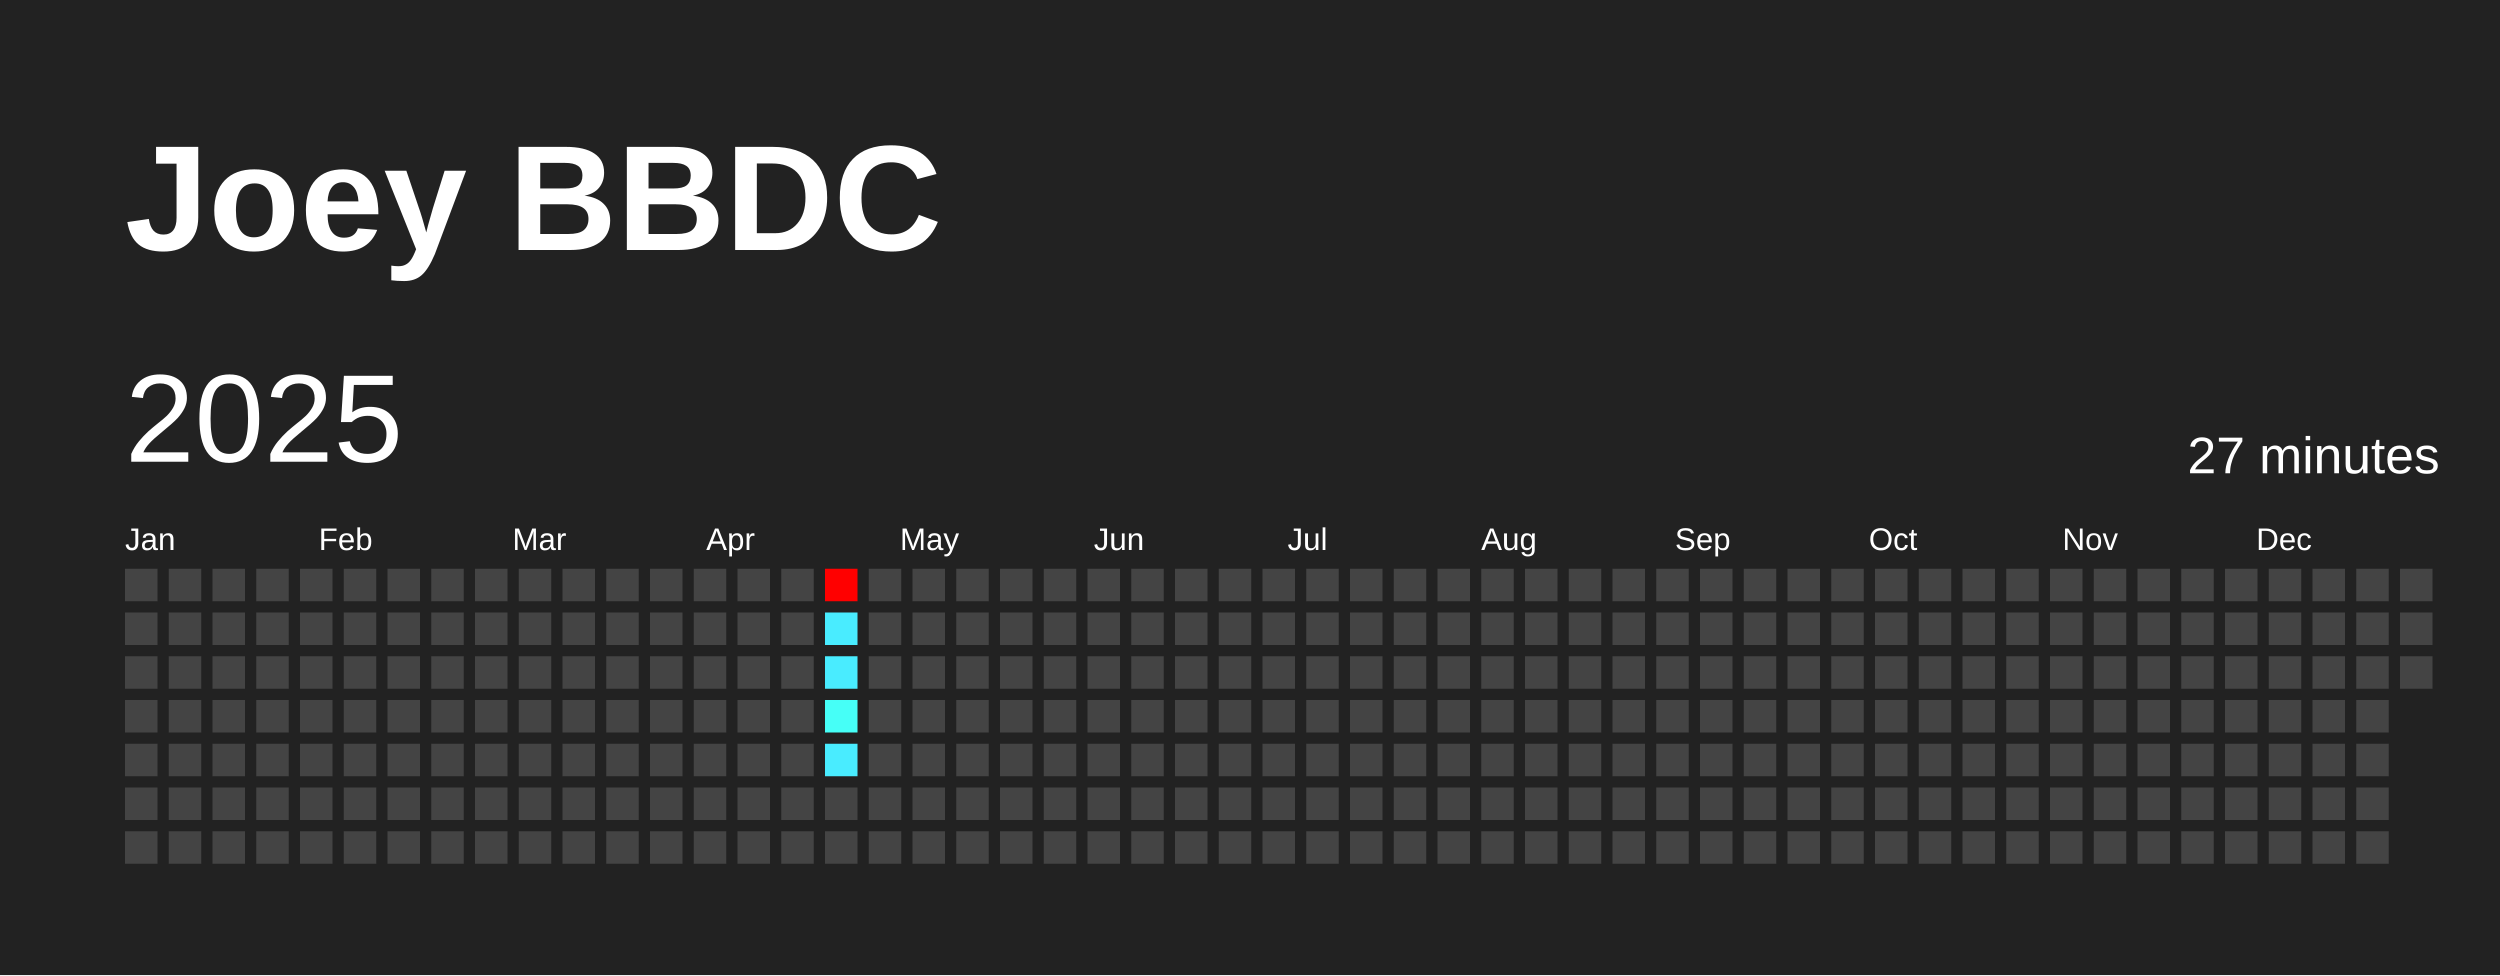
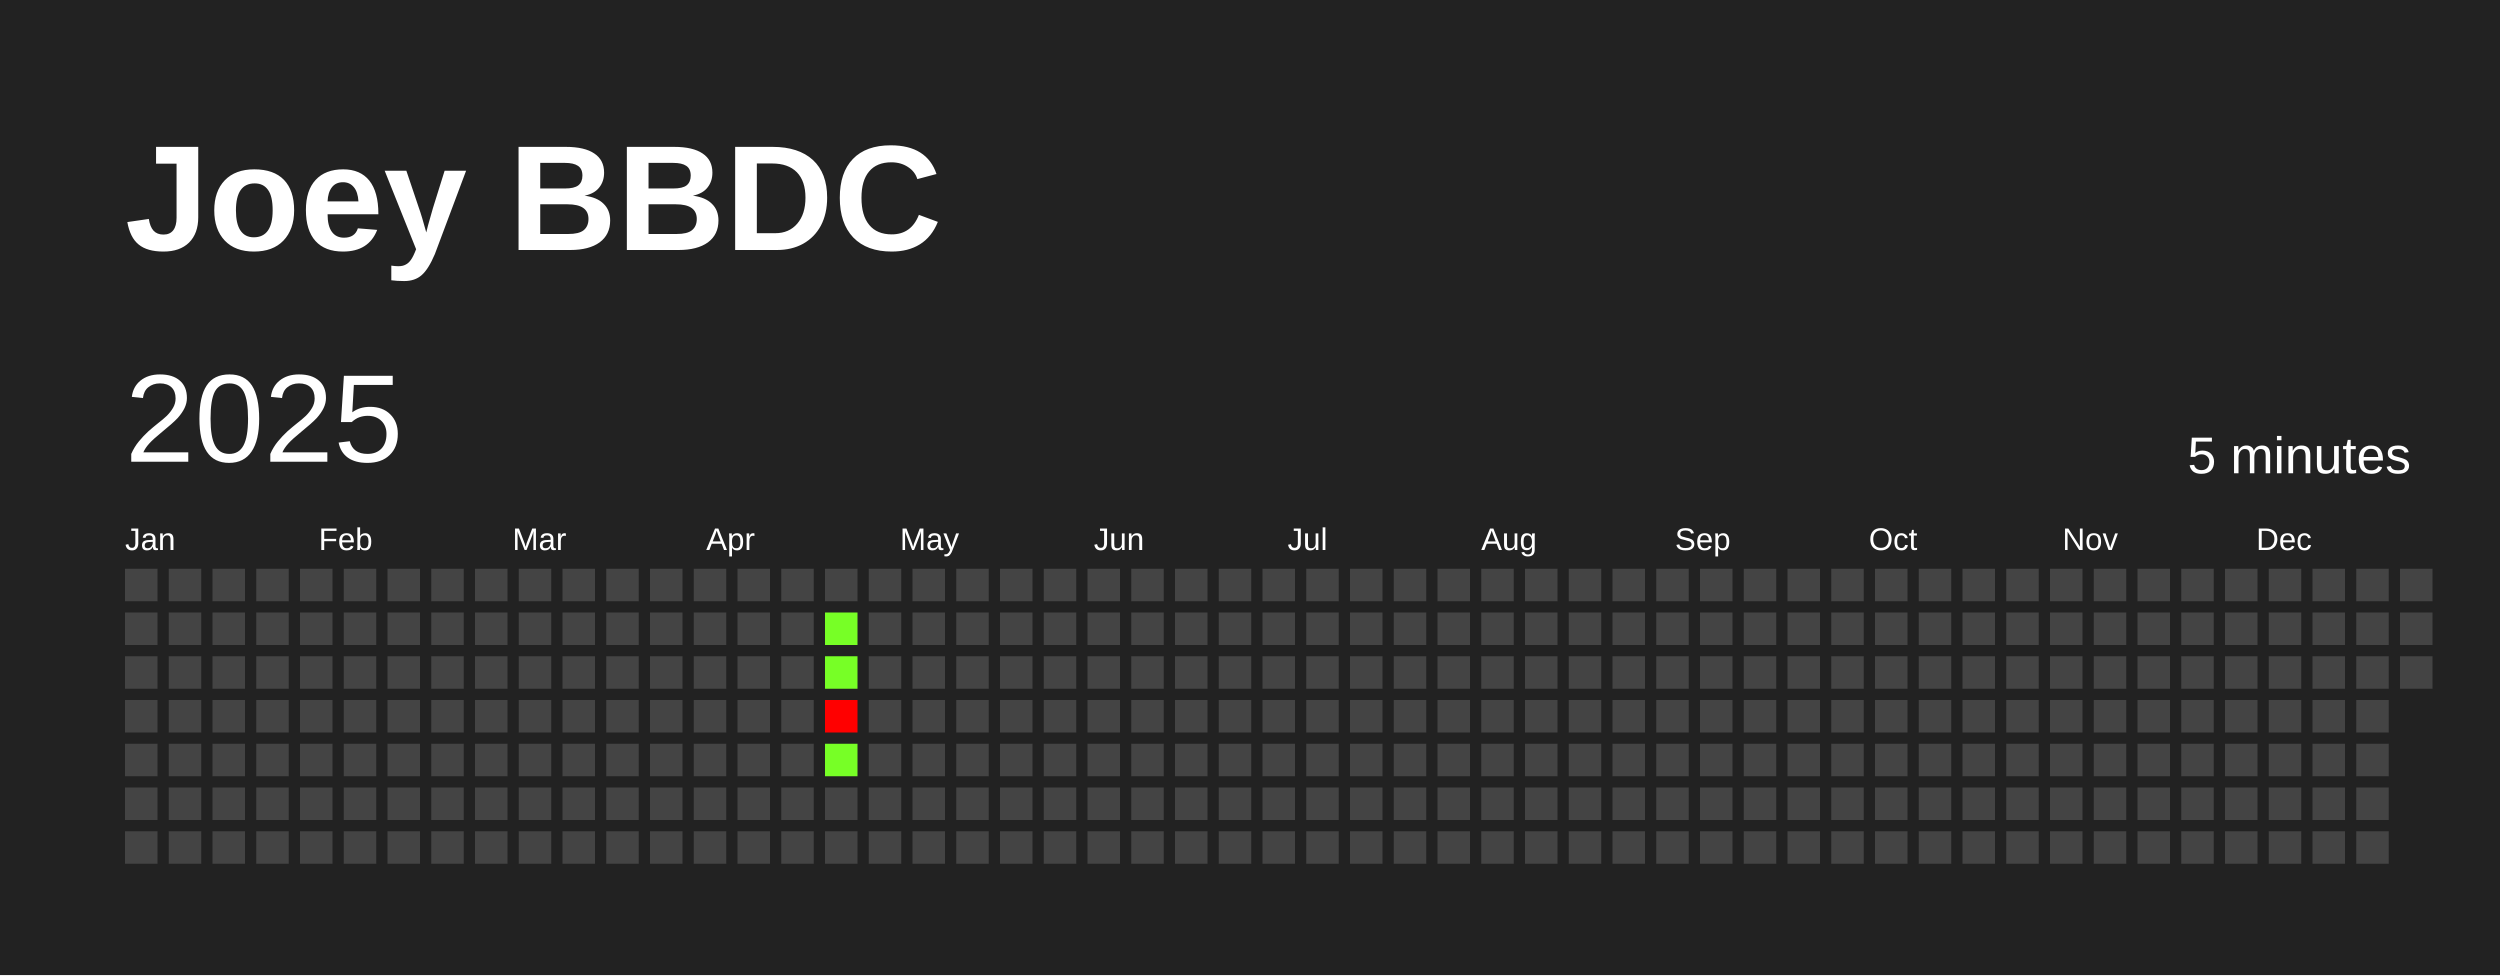
<svg xmlns="http://www.w3.org/2000/svg" baseProfile="full" height="78mm" version="1.1" viewBox="0,0,200,78" width="200mm">
  <defs />
  <rect fill="#222222" height="78" width="200" x="0" y="0" />
  <text fill="#FFFFFF" style="font-size:12px; font-family:Arial; font-weight:bold;" x="10" y="20">Joey BBDC</text>
  <text dominant-baseline="hanging" fill="#FFFFFF" style="font-size:10.0px; font-family:Arial;" x="10" y="30">2025</text>
-   <text dominant-baseline="hanging" fill="#FFFFFF" style="font-size:4.125px; font-family:Arial;" x="175" y="35">27 minutes</text>
+   <text dominant-baseline="hanging" fill="#FFFFFF" style="font-size:4.125px; font-family:Arial;" x="175" y="35">5 minutes</text>
  <text fill="#FFFFFF" style="font-size:2.5px; font-family:Arial" x="10.0" y="44">Jan</text>
  <text fill="#FFFFFF" style="font-size:2.5px; font-family:Arial" x="25.5" y="44">Feb</text>
  <text fill="#FFFFFF" style="font-size:2.5px; font-family:Arial" x="41.0" y="44">Mar</text>
  <text fill="#FFFFFF" style="font-size:2.5px; font-family:Arial" x="56.5" y="44">Apr</text>
  <text fill="#FFFFFF" style="font-size:2.5px; font-family:Arial" x="72.0" y="44">May</text>
  <text fill="#FFFFFF" style="font-size:2.5px; font-family:Arial" x="87.5" y="44">Jun</text>
  <text fill="#FFFFFF" style="font-size:2.5px; font-family:Arial" x="103.0" y="44">Jul</text>
  <text fill="#FFFFFF" style="font-size:2.5px; font-family:Arial" x="118.5" y="44">Aug</text>
  <text fill="#FFFFFF" style="font-size:2.5px; font-family:Arial" x="134.0" y="44">Sep</text>
  <text fill="#FFFFFF" style="font-size:2.5px; font-family:Arial" x="149.5" y="44">Oct</text>
  <text fill="#FFFFFF" style="font-size:2.5px; font-family:Arial" x="165.0" y="44">Nov</text>
  <text fill="#FFFFFF" style="font-size:2.5px; font-family:Arial" x="180.5" y="44">Dec</text>
  <rect fill="#444444" height="2.6" width="2.6" x="10.0" y="45.5" />
  <rect fill="#444444" height="2.6" width="2.6" x="10.0" y="49.0" />
  <rect fill="#444444" height="2.6" width="2.6" x="10.0" y="52.5" />
  <rect fill="#444444" height="2.6" width="2.6" x="10.0" y="56.0" />
  <rect fill="#444444" height="2.6" width="2.6" x="10.0" y="59.5" />
  <rect fill="#444444" height="2.6" width="2.6" x="10.0" y="63.0" />
  <rect fill="#444444" height="2.6" width="2.6" x="10.0" y="66.5" />
  <rect fill="#444444" height="2.6" width="2.6" x="13.5" y="45.5" />
  <rect fill="#444444" height="2.6" width="2.6" x="13.5" y="49.0" />
  <rect fill="#444444" height="2.6" width="2.6" x="13.5" y="52.5" />
  <rect fill="#444444" height="2.6" width="2.6" x="13.5" y="56.0" />
  <rect fill="#444444" height="2.6" width="2.6" x="13.5" y="59.5" />
  <rect fill="#444444" height="2.6" width="2.6" x="13.5" y="63.0" />
  <rect fill="#444444" height="2.6" width="2.6" x="13.5" y="66.5" />
  <rect fill="#444444" height="2.6" width="2.6" x="17.0" y="45.5" />
  <rect fill="#444444" height="2.6" width="2.6" x="17.0" y="49.0" />
  <rect fill="#444444" height="2.6" width="2.6" x="17.0" y="52.5" />
  <rect fill="#444444" height="2.6" width="2.6" x="17.0" y="56.0" />
  <rect fill="#444444" height="2.6" width="2.6" x="17.0" y="59.5" />
  <rect fill="#444444" height="2.6" width="2.6" x="17.0" y="63.0" />
  <rect fill="#444444" height="2.6" width="2.6" x="17.0" y="66.5" />
  <rect fill="#444444" height="2.6" width="2.6" x="20.5" y="45.5" />
  <rect fill="#444444" height="2.6" width="2.6" x="20.5" y="49.0" />
  <rect fill="#444444" height="2.6" width="2.6" x="20.5" y="52.5" />
  <rect fill="#444444" height="2.6" width="2.6" x="20.5" y="56.0" />
  <rect fill="#444444" height="2.6" width="2.6" x="20.5" y="59.5" />
  <rect fill="#444444" height="2.6" width="2.6" x="20.5" y="63.0" />
  <rect fill="#444444" height="2.6" width="2.6" x="20.5" y="66.5" />
  <rect fill="#444444" height="2.6" width="2.6" x="24.0" y="45.5" />
  <rect fill="#444444" height="2.6" width="2.6" x="24.0" y="49.0" />
  <rect fill="#444444" height="2.6" width="2.6" x="24.0" y="52.5" />
  <rect fill="#444444" height="2.6" width="2.6" x="24.0" y="56.0" />
  <rect fill="#444444" height="2.6" width="2.6" x="24.0" y="59.5" />
  <rect fill="#444444" height="2.6" width="2.6" x="24.0" y="63.0" />
  <rect fill="#444444" height="2.6" width="2.6" x="24.0" y="66.5" />
  <rect fill="#444444" height="2.6" width="2.6" x="27.5" y="45.5" />
  <rect fill="#444444" height="2.6" width="2.6" x="27.5" y="49.0" />
  <rect fill="#444444" height="2.6" width="2.6" x="27.5" y="52.5" />
  <rect fill="#444444" height="2.6" width="2.6" x="27.5" y="56.0" />
  <rect fill="#444444" height="2.6" width="2.6" x="27.5" y="59.5" />
  <rect fill="#444444" height="2.6" width="2.6" x="27.5" y="63.0" />
  <rect fill="#444444" height="2.6" width="2.6" x="27.5" y="66.5" />
  <rect fill="#444444" height="2.6" width="2.6" x="31.0" y="45.5" />
  <rect fill="#444444" height="2.6" width="2.6" x="31.0" y="49.0" />
  <rect fill="#444444" height="2.6" width="2.6" x="31.0" y="52.5" />
  <rect fill="#444444" height="2.6" width="2.6" x="31.0" y="56.0" />
  <rect fill="#444444" height="2.6" width="2.6" x="31.0" y="59.5" />
  <rect fill="#444444" height="2.6" width="2.6" x="31.0" y="63.0" />
  <rect fill="#444444" height="2.6" width="2.6" x="31.0" y="66.5" />
  <rect fill="#444444" height="2.6" width="2.6" x="34.5" y="45.5" />
  <rect fill="#444444" height="2.6" width="2.6" x="34.5" y="49.0" />
  <rect fill="#444444" height="2.6" width="2.6" x="34.5" y="52.5" />
  <rect fill="#444444" height="2.6" width="2.6" x="34.5" y="56.0" />
  <rect fill="#444444" height="2.6" width="2.6" x="34.5" y="59.5" />
  <rect fill="#444444" height="2.6" width="2.6" x="34.5" y="63.0" />
  <rect fill="#444444" height="2.6" width="2.6" x="34.5" y="66.5" />
  <rect fill="#444444" height="2.6" width="2.6" x="38.0" y="45.5" />
  <rect fill="#444444" height="2.6" width="2.6" x="38.0" y="49.0" />
  <rect fill="#444444" height="2.6" width="2.6" x="38.0" y="52.5" />
  <rect fill="#444444" height="2.6" width="2.6" x="38.0" y="56.0" />
  <rect fill="#444444" height="2.6" width="2.6" x="38.0" y="59.5" />
  <rect fill="#444444" height="2.6" width="2.6" x="38.0" y="63.0" />
  <rect fill="#444444" height="2.6" width="2.6" x="38.0" y="66.5" />
  <rect fill="#444444" height="2.6" width="2.6" x="41.5" y="45.5" />
  <rect fill="#444444" height="2.6" width="2.6" x="41.5" y="49.0" />
  <rect fill="#444444" height="2.6" width="2.6" x="41.5" y="52.5" />
  <rect fill="#444444" height="2.6" width="2.6" x="41.5" y="56.0" />
  <rect fill="#444444" height="2.6" width="2.6" x="41.5" y="59.5" />
  <rect fill="#444444" height="2.6" width="2.6" x="41.5" y="63.0" />
  <rect fill="#444444" height="2.6" width="2.6" x="41.5" y="66.5" />
  <rect fill="#444444" height="2.6" width="2.6" x="45.0" y="45.5" />
  <rect fill="#444444" height="2.6" width="2.6" x="45.0" y="49.0" />
  <rect fill="#444444" height="2.6" width="2.6" x="45.0" y="52.5" />
  <rect fill="#444444" height="2.6" width="2.6" x="45.0" y="56.0" />
  <rect fill="#444444" height="2.6" width="2.6" x="45.0" y="59.5" />
  <rect fill="#444444" height="2.6" width="2.6" x="45.0" y="63.0" />
  <rect fill="#444444" height="2.6" width="2.6" x="45.0" y="66.5" />
  <rect fill="#444444" height="2.6" width="2.6" x="48.5" y="45.5" />
  <rect fill="#444444" height="2.6" width="2.6" x="48.5" y="49.0" />
  <rect fill="#444444" height="2.6" width="2.6" x="48.5" y="52.5" />
  <rect fill="#444444" height="2.6" width="2.6" x="48.5" y="56.0" />
  <rect fill="#444444" height="2.6" width="2.6" x="48.5" y="59.5" />
  <rect fill="#444444" height="2.6" width="2.6" x="48.5" y="63.0" />
  <rect fill="#444444" height="2.6" width="2.6" x="48.5" y="66.5" />
  <rect fill="#444444" height="2.6" width="2.6" x="52.0" y="45.5" />
  <rect fill="#444444" height="2.6" width="2.6" x="52.0" y="49.0" />
  <rect fill="#444444" height="2.6" width="2.6" x="52.0" y="52.5" />
  <rect fill="#444444" height="2.6" width="2.6" x="52.0" y="56.0" />
  <rect fill="#444444" height="2.6" width="2.6" x="52.0" y="59.5" />
  <rect fill="#444444" height="2.6" width="2.6" x="52.0" y="63.0" />
  <rect fill="#444444" height="2.6" width="2.6" x="52.0" y="66.5" />
  <rect fill="#444444" height="2.6" width="2.6" x="55.5" y="45.5" />
  <rect fill="#444444" height="2.6" width="2.6" x="55.5" y="49.0" />
  <rect fill="#444444" height="2.6" width="2.6" x="55.5" y="52.5" />
  <rect fill="#444444" height="2.6" width="2.6" x="55.5" y="56.0" />
  <rect fill="#444444" height="2.6" width="2.6" x="55.5" y="59.5" />
  <rect fill="#444444" height="2.6" width="2.6" x="55.5" y="63.0" />
  <rect fill="#444444" height="2.6" width="2.6" x="55.5" y="66.5" />
  <rect fill="#444444" height="2.6" width="2.6" x="59.0" y="45.5" />
  <rect fill="#444444" height="2.6" width="2.6" x="59.0" y="49.0" />
  <rect fill="#444444" height="2.6" width="2.6" x="59.0" y="52.5" />
  <rect fill="#444444" height="2.6" width="2.6" x="59.0" y="56.0" />
  <rect fill="#444444" height="2.6" width="2.6" x="59.0" y="59.5" />
  <rect fill="#444444" height="2.6" width="2.6" x="59.0" y="63.0" />
  <rect fill="#444444" height="2.6" width="2.6" x="59.0" y="66.5" />
  <rect fill="#444444" height="2.6" width="2.6" x="62.5" y="45.5" />
  <rect fill="#444444" height="2.6" width="2.6" x="62.5" y="49.0" />
  <rect fill="#444444" height="2.6" width="2.6" x="62.5" y="52.5" />
  <rect fill="#444444" height="2.6" width="2.6" x="62.5" y="56.0" />
  <rect fill="#444444" height="2.6" width="2.6" x="62.5" y="59.5" />
  <rect fill="#444444" height="2.6" width="2.6" x="62.5" y="63.0" />
  <rect fill="#444444" height="2.6" width="2.6" x="62.5" y="66.5" />
-   <rect fill="red" height="2.6" width="2.6" x="66.0" y="45.5" />
-   <rect fill="#49ecff" height="2.6" width="2.6" x="66.0" y="49.0" />
-   <rect fill="#49ecff" height="2.6" width="2.6" x="66.0" y="52.5" />
-   <rect fill="#46fff7" height="2.6" width="2.6" x="66.0" y="56.0" />
-   <rect fill="#49ecff" height="2.6" width="2.6" x="66.0" y="59.5" />
+   <rect fill="#444444" height="2.6" width="2.6" x="66.0" y="45.5" />
+   <rect fill="#77ff26" height="2.6" width="2.6" x="66.0" y="49.0" />
+   <rect fill="#77ff26" height="2.6" width="2.6" x="66.0" y="52.5" />
+   <rect fill="red" height="2.6" width="2.6" x="66.0" y="56.0" />
+   <rect fill="#77ff26" height="2.6" width="2.6" x="66.0" y="59.5" />
  <rect fill="#444444" height="2.6" width="2.6" x="66.0" y="63.0" />
  <rect fill="#444444" height="2.6" width="2.6" x="66.0" y="66.5" />
  <rect fill="#444444" height="2.6" width="2.6" x="69.5" y="45.5" />
  <rect fill="#444444" height="2.6" width="2.6" x="69.5" y="49.0" />
  <rect fill="#444444" height="2.6" width="2.6" x="69.5" y="52.5" />
  <rect fill="#444444" height="2.6" width="2.6" x="69.5" y="56.0" />
  <rect fill="#444444" height="2.6" width="2.6" x="69.5" y="59.5" />
  <rect fill="#444444" height="2.6" width="2.6" x="69.5" y="63.0" />
  <rect fill="#444444" height="2.6" width="2.6" x="69.5" y="66.5" />
  <rect fill="#444444" height="2.6" width="2.6" x="73.0" y="45.5" />
  <rect fill="#444444" height="2.6" width="2.6" x="73.0" y="49.0" />
  <rect fill="#444444" height="2.6" width="2.6" x="73.0" y="52.5" />
  <rect fill="#444444" height="2.6" width="2.6" x="73.0" y="56.0" />
  <rect fill="#444444" height="2.6" width="2.6" x="73.0" y="59.5" />
  <rect fill="#444444" height="2.6" width="2.6" x="73.0" y="63.0" />
  <rect fill="#444444" height="2.6" width="2.6" x="73.0" y="66.5" />
  <rect fill="#444444" height="2.6" width="2.6" x="76.5" y="45.5" />
  <rect fill="#444444" height="2.6" width="2.6" x="76.5" y="49.0" />
  <rect fill="#444444" height="2.6" width="2.6" x="76.5" y="52.5" />
  <rect fill="#444444" height="2.6" width="2.6" x="76.5" y="56.0" />
  <rect fill="#444444" height="2.6" width="2.6" x="76.5" y="59.5" />
  <rect fill="#444444" height="2.6" width="2.6" x="76.5" y="63.0" />
  <rect fill="#444444" height="2.6" width="2.6" x="76.5" y="66.5" />
  <rect fill="#444444" height="2.6" width="2.6" x="80.0" y="45.5" />
  <rect fill="#444444" height="2.6" width="2.6" x="80.0" y="49.0" />
  <rect fill="#444444" height="2.6" width="2.6" x="80.0" y="52.5" />
  <rect fill="#444444" height="2.6" width="2.6" x="80.0" y="56.0" />
  <rect fill="#444444" height="2.6" width="2.6" x="80.0" y="59.5" />
  <rect fill="#444444" height="2.6" width="2.6" x="80.0" y="63.0" />
  <rect fill="#444444" height="2.6" width="2.6" x="80.0" y="66.5" />
  <rect fill="#444444" height="2.6" width="2.6" x="83.5" y="45.5" />
  <rect fill="#444444" height="2.6" width="2.6" x="83.5" y="49.0" />
  <rect fill="#444444" height="2.6" width="2.6" x="83.5" y="52.5" />
  <rect fill="#444444" height="2.6" width="2.6" x="83.5" y="56.0" />
  <rect fill="#444444" height="2.6" width="2.6" x="83.5" y="59.5" />
  <rect fill="#444444" height="2.6" width="2.6" x="83.5" y="63.0" />
  <rect fill="#444444" height="2.6" width="2.6" x="83.5" y="66.5" />
  <rect fill="#444444" height="2.6" width="2.6" x="87.0" y="45.5" />
  <rect fill="#444444" height="2.6" width="2.6" x="87.0" y="49.0" />
  <rect fill="#444444" height="2.6" width="2.6" x="87.0" y="52.5" />
  <rect fill="#444444" height="2.6" width="2.6" x="87.0" y="56.0" />
  <rect fill="#444444" height="2.6" width="2.6" x="87.0" y="59.5" />
  <rect fill="#444444" height="2.6" width="2.6" x="87.0" y="63.0" />
  <rect fill="#444444" height="2.6" width="2.6" x="87.0" y="66.5" />
  <rect fill="#444444" height="2.6" width="2.6" x="90.5" y="45.5" />
  <rect fill="#444444" height="2.6" width="2.6" x="90.5" y="49.0" />
  <rect fill="#444444" height="2.6" width="2.6" x="90.5" y="52.5" />
  <rect fill="#444444" height="2.6" width="2.6" x="90.5" y="56.0" />
  <rect fill="#444444" height="2.6" width="2.6" x="90.5" y="59.5" />
  <rect fill="#444444" height="2.6" width="2.6" x="90.5" y="63.0" />
  <rect fill="#444444" height="2.6" width="2.6" x="90.5" y="66.5" />
  <rect fill="#444444" height="2.6" width="2.6" x="94.0" y="45.5" />
  <rect fill="#444444" height="2.6" width="2.6" x="94.0" y="49.0" />
  <rect fill="#444444" height="2.6" width="2.6" x="94.0" y="52.5" />
  <rect fill="#444444" height="2.6" width="2.6" x="94.0" y="56.0" />
  <rect fill="#444444" height="2.6" width="2.6" x="94.0" y="59.5" />
  <rect fill="#444444" height="2.6" width="2.6" x="94.0" y="63.0" />
  <rect fill="#444444" height="2.6" width="2.6" x="94.0" y="66.5" />
  <rect fill="#444444" height="2.6" width="2.6" x="97.5" y="45.5" />
  <rect fill="#444444" height="2.6" width="2.6" x="97.5" y="49.0" />
  <rect fill="#444444" height="2.6" width="2.6" x="97.5" y="52.5" />
  <rect fill="#444444" height="2.6" width="2.6" x="97.5" y="56.0" />
  <rect fill="#444444" height="2.6" width="2.6" x="97.5" y="59.5" />
  <rect fill="#444444" height="2.6" width="2.6" x="97.5" y="63.0" />
  <rect fill="#444444" height="2.6" width="2.6" x="97.5" y="66.5" />
  <rect fill="#444444" height="2.6" width="2.6" x="101.0" y="45.5" />
  <rect fill="#444444" height="2.6" width="2.6" x="101.0" y="49.0" />
  <rect fill="#444444" height="2.6" width="2.6" x="101.0" y="52.5" />
  <rect fill="#444444" height="2.6" width="2.6" x="101.0" y="56.0" />
  <rect fill="#444444" height="2.6" width="2.6" x="101.0" y="59.5" />
  <rect fill="#444444" height="2.6" width="2.6" x="101.0" y="63.0" />
  <rect fill="#444444" height="2.6" width="2.6" x="101.0" y="66.5" />
  <rect fill="#444444" height="2.6" width="2.6" x="104.5" y="45.5" />
  <rect fill="#444444" height="2.6" width="2.6" x="104.5" y="49.0" />
  <rect fill="#444444" height="2.6" width="2.6" x="104.5" y="52.5" />
  <rect fill="#444444" height="2.6" width="2.6" x="104.5" y="56.0" />
  <rect fill="#444444" height="2.6" width="2.6" x="104.5" y="59.5" />
  <rect fill="#444444" height="2.6" width="2.6" x="104.5" y="63.0" />
  <rect fill="#444444" height="2.6" width="2.6" x="104.5" y="66.5" />
  <rect fill="#444444" height="2.6" width="2.6" x="108.0" y="45.5" />
  <rect fill="#444444" height="2.6" width="2.6" x="108.0" y="49.0" />
  <rect fill="#444444" height="2.6" width="2.6" x="108.0" y="52.5" />
  <rect fill="#444444" height="2.6" width="2.6" x="108.0" y="56.0" />
  <rect fill="#444444" height="2.6" width="2.6" x="108.0" y="59.5" />
  <rect fill="#444444" height="2.6" width="2.6" x="108.0" y="63.0" />
  <rect fill="#444444" height="2.6" width="2.6" x="108.0" y="66.5" />
  <rect fill="#444444" height="2.6" width="2.6" x="111.5" y="45.5" />
  <rect fill="#444444" height="2.6" width="2.6" x="111.5" y="49.0" />
  <rect fill="#444444" height="2.6" width="2.6" x="111.5" y="52.5" />
  <rect fill="#444444" height="2.6" width="2.6" x="111.5" y="56.0" />
  <rect fill="#444444" height="2.6" width="2.6" x="111.5" y="59.5" />
  <rect fill="#444444" height="2.6" width="2.6" x="111.5" y="63.0" />
  <rect fill="#444444" height="2.6" width="2.6" x="111.5" y="66.5" />
  <rect fill="#444444" height="2.6" width="2.6" x="115.0" y="45.5" />
  <rect fill="#444444" height="2.6" width="2.6" x="115.0" y="49.0" />
  <rect fill="#444444" height="2.6" width="2.6" x="115.0" y="52.5" />
  <rect fill="#444444" height="2.6" width="2.6" x="115.0" y="56.0" />
  <rect fill="#444444" height="2.6" width="2.6" x="115.0" y="59.5" />
  <rect fill="#444444" height="2.6" width="2.6" x="115.0" y="63.0" />
  <rect fill="#444444" height="2.6" width="2.6" x="115.0" y="66.5" />
  <rect fill="#444444" height="2.6" width="2.6" x="118.5" y="45.5" />
  <rect fill="#444444" height="2.6" width="2.6" x="118.5" y="49.0" />
  <rect fill="#444444" height="2.6" width="2.6" x="118.5" y="52.5" />
  <rect fill="#444444" height="2.6" width="2.6" x="118.5" y="56.0" />
  <rect fill="#444444" height="2.6" width="2.6" x="118.5" y="59.5" />
  <rect fill="#444444" height="2.6" width="2.6" x="118.5" y="63.0" />
  <rect fill="#444444" height="2.6" width="2.6" x="118.5" y="66.5" />
  <rect fill="#444444" height="2.6" width="2.6" x="122.0" y="45.5" />
  <rect fill="#444444" height="2.6" width="2.6" x="122.0" y="49.0" />
  <rect fill="#444444" height="2.6" width="2.6" x="122.0" y="52.5" />
  <rect fill="#444444" height="2.6" width="2.6" x="122.0" y="56.0" />
  <rect fill="#444444" height="2.6" width="2.6" x="122.0" y="59.5" />
  <rect fill="#444444" height="2.6" width="2.6" x="122.0" y="63.0" />
  <rect fill="#444444" height="2.6" width="2.6" x="122.0" y="66.5" />
  <rect fill="#444444" height="2.6" width="2.6" x="125.5" y="45.5" />
  <rect fill="#444444" height="2.6" width="2.6" x="125.5" y="49.0" />
  <rect fill="#444444" height="2.6" width="2.6" x="125.5" y="52.5" />
  <rect fill="#444444" height="2.6" width="2.6" x="125.5" y="56.0" />
  <rect fill="#444444" height="2.6" width="2.6" x="125.5" y="59.5" />
  <rect fill="#444444" height="2.6" width="2.6" x="125.5" y="63.0" />
  <rect fill="#444444" height="2.6" width="2.6" x="125.5" y="66.5" />
  <rect fill="#444444" height="2.6" width="2.6" x="129.0" y="45.5" />
  <rect fill="#444444" height="2.6" width="2.6" x="129.0" y="49.0" />
  <rect fill="#444444" height="2.6" width="2.6" x="129.0" y="52.5" />
  <rect fill="#444444" height="2.6" width="2.6" x="129.0" y="56.0" />
  <rect fill="#444444" height="2.6" width="2.6" x="129.0" y="59.5" />
  <rect fill="#444444" height="2.6" width="2.6" x="129.0" y="63.0" />
  <rect fill="#444444" height="2.6" width="2.6" x="129.0" y="66.5" />
  <rect fill="#444444" height="2.6" width="2.6" x="132.5" y="45.5" />
  <rect fill="#444444" height="2.6" width="2.6" x="132.5" y="49.0" />
  <rect fill="#444444" height="2.6" width="2.6" x="132.5" y="52.5" />
  <rect fill="#444444" height="2.6" width="2.6" x="132.5" y="56.0" />
  <rect fill="#444444" height="2.6" width="2.6" x="132.5" y="59.5" />
  <rect fill="#444444" height="2.6" width="2.6" x="132.5" y="63.0" />
  <rect fill="#444444" height="2.6" width="2.6" x="132.5" y="66.5" />
  <rect fill="#444444" height="2.6" width="2.6" x="136.0" y="45.5" />
  <rect fill="#444444" height="2.6" width="2.6" x="136.0" y="49.0" />
  <rect fill="#444444" height="2.6" width="2.6" x="136.0" y="52.5" />
  <rect fill="#444444" height="2.6" width="2.6" x="136.0" y="56.0" />
  <rect fill="#444444" height="2.6" width="2.6" x="136.0" y="59.5" />
  <rect fill="#444444" height="2.6" width="2.6" x="136.0" y="63.0" />
  <rect fill="#444444" height="2.6" width="2.6" x="136.0" y="66.5" />
  <rect fill="#444444" height="2.6" width="2.6" x="139.5" y="45.5" />
  <rect fill="#444444" height="2.6" width="2.6" x="139.5" y="49.0" />
  <rect fill="#444444" height="2.6" width="2.6" x="139.5" y="52.5" />
  <rect fill="#444444" height="2.6" width="2.6" x="139.5" y="56.0" />
  <rect fill="#444444" height="2.6" width="2.6" x="139.5" y="59.5" />
  <rect fill="#444444" height="2.6" width="2.6" x="139.5" y="63.0" />
  <rect fill="#444444" height="2.6" width="2.6" x="139.5" y="66.5" />
  <rect fill="#444444" height="2.6" width="2.6" x="143.0" y="45.5" />
  <rect fill="#444444" height="2.6" width="2.6" x="143.0" y="49.0" />
  <rect fill="#444444" height="2.6" width="2.6" x="143.0" y="52.5" />
  <rect fill="#444444" height="2.6" width="2.6" x="143.0" y="56.0" />
  <rect fill="#444444" height="2.6" width="2.6" x="143.0" y="59.5" />
  <rect fill="#444444" height="2.6" width="2.6" x="143.0" y="63.0" />
  <rect fill="#444444" height="2.6" width="2.6" x="143.0" y="66.5" />
  <rect fill="#444444" height="2.6" width="2.6" x="146.5" y="45.5" />
  <rect fill="#444444" height="2.6" width="2.6" x="146.5" y="49.0" />
  <rect fill="#444444" height="2.6" width="2.6" x="146.5" y="52.5" />
  <rect fill="#444444" height="2.6" width="2.6" x="146.5" y="56.0" />
  <rect fill="#444444" height="2.6" width="2.6" x="146.5" y="59.5" />
  <rect fill="#444444" height="2.6" width="2.6" x="146.5" y="63.0" />
  <rect fill="#444444" height="2.6" width="2.6" x="146.5" y="66.5" />
  <rect fill="#444444" height="2.6" width="2.6" x="150.0" y="45.5" />
  <rect fill="#444444" height="2.6" width="2.6" x="150.0" y="49.0" />
  <rect fill="#444444" height="2.6" width="2.6" x="150.0" y="52.5" />
  <rect fill="#444444" height="2.6" width="2.6" x="150.0" y="56.0" />
  <rect fill="#444444" height="2.6" width="2.6" x="150.0" y="59.5" />
  <rect fill="#444444" height="2.6" width="2.6" x="150.0" y="63.0" />
  <rect fill="#444444" height="2.6" width="2.6" x="150.0" y="66.5" />
  <rect fill="#444444" height="2.6" width="2.6" x="153.5" y="45.5" />
  <rect fill="#444444" height="2.6" width="2.6" x="153.5" y="49.0" />
  <rect fill="#444444" height="2.6" width="2.6" x="153.5" y="52.5" />
  <rect fill="#444444" height="2.6" width="2.6" x="153.5" y="56.0" />
  <rect fill="#444444" height="2.6" width="2.6" x="153.5" y="59.5" />
  <rect fill="#444444" height="2.6" width="2.6" x="153.5" y="63.0" />
  <rect fill="#444444" height="2.6" width="2.6" x="153.5" y="66.5" />
  <rect fill="#444444" height="2.6" width="2.6" x="157.0" y="45.5" />
  <rect fill="#444444" height="2.6" width="2.6" x="157.0" y="49.0" />
  <rect fill="#444444" height="2.6" width="2.6" x="157.0" y="52.5" />
  <rect fill="#444444" height="2.6" width="2.6" x="157.0" y="56.0" />
  <rect fill="#444444" height="2.6" width="2.6" x="157.0" y="59.5" />
  <rect fill="#444444" height="2.6" width="2.6" x="157.0" y="63.0" />
  <rect fill="#444444" height="2.6" width="2.6" x="157.0" y="66.5" />
  <rect fill="#444444" height="2.6" width="2.6" x="160.5" y="45.5" />
  <rect fill="#444444" height="2.6" width="2.6" x="160.5" y="49.0" />
  <rect fill="#444444" height="2.6" width="2.6" x="160.5" y="52.5" />
  <rect fill="#444444" height="2.6" width="2.6" x="160.5" y="56.0" />
  <rect fill="#444444" height="2.6" width="2.6" x="160.5" y="59.5" />
  <rect fill="#444444" height="2.6" width="2.6" x="160.5" y="63.0" />
  <rect fill="#444444" height="2.6" width="2.6" x="160.5" y="66.5" />
  <rect fill="#444444" height="2.6" width="2.6" x="164.0" y="45.5" />
  <rect fill="#444444" height="2.6" width="2.6" x="164.0" y="49.0" />
  <rect fill="#444444" height="2.6" width="2.6" x="164.0" y="52.5" />
  <rect fill="#444444" height="2.6" width="2.6" x="164.0" y="56.0" />
  <rect fill="#444444" height="2.6" width="2.6" x="164.0" y="59.5" />
  <rect fill="#444444" height="2.6" width="2.6" x="164.0" y="63.0" />
  <rect fill="#444444" height="2.6" width="2.6" x="164.0" y="66.5" />
  <rect fill="#444444" height="2.6" width="2.6" x="167.5" y="45.5" />
  <rect fill="#444444" height="2.6" width="2.6" x="167.5" y="49.0" />
  <rect fill="#444444" height="2.6" width="2.6" x="167.5" y="52.5" />
  <rect fill="#444444" height="2.6" width="2.6" x="167.5" y="56.0" />
  <rect fill="#444444" height="2.6" width="2.6" x="167.5" y="59.5" />
  <rect fill="#444444" height="2.6" width="2.6" x="167.5" y="63.0" />
  <rect fill="#444444" height="2.6" width="2.6" x="167.5" y="66.5" />
  <rect fill="#444444" height="2.6" width="2.6" x="171.0" y="45.5" />
  <rect fill="#444444" height="2.6" width="2.6" x="171.0" y="49.0" />
  <rect fill="#444444" height="2.6" width="2.6" x="171.0" y="52.5" />
  <rect fill="#444444" height="2.6" width="2.6" x="171.0" y="56.0" />
  <rect fill="#444444" height="2.6" width="2.6" x="171.0" y="59.5" />
  <rect fill="#444444" height="2.6" width="2.6" x="171.0" y="63.0" />
  <rect fill="#444444" height="2.6" width="2.6" x="171.0" y="66.5" />
  <rect fill="#444444" height="2.6" width="2.6" x="174.5" y="45.5" />
  <rect fill="#444444" height="2.6" width="2.6" x="174.5" y="49.0" />
  <rect fill="#444444" height="2.6" width="2.6" x="174.5" y="52.5" />
  <rect fill="#444444" height="2.6" width="2.6" x="174.5" y="56.0" />
  <rect fill="#444444" height="2.6" width="2.6" x="174.5" y="59.5" />
  <rect fill="#444444" height="2.6" width="2.6" x="174.5" y="63.0" />
  <rect fill="#444444" height="2.6" width="2.6" x="174.5" y="66.5" />
  <rect fill="#444444" height="2.6" width="2.6" x="178.0" y="45.5" />
  <rect fill="#444444" height="2.6" width="2.6" x="178.0" y="49.0" />
  <rect fill="#444444" height="2.6" width="2.6" x="178.0" y="52.5" />
  <rect fill="#444444" height="2.6" width="2.6" x="178.0" y="56.0" />
  <rect fill="#444444" height="2.6" width="2.6" x="178.0" y="59.5" />
  <rect fill="#444444" height="2.6" width="2.6" x="178.0" y="63.0" />
  <rect fill="#444444" height="2.6" width="2.6" x="178.0" y="66.5" />
  <rect fill="#444444" height="2.6" width="2.6" x="181.5" y="45.5" />
  <rect fill="#444444" height="2.6" width="2.6" x="181.5" y="49.0" />
  <rect fill="#444444" height="2.6" width="2.6" x="181.5" y="52.5" />
  <rect fill="#444444" height="2.6" width="2.6" x="181.5" y="56.0" />
  <rect fill="#444444" height="2.6" width="2.6" x="181.5" y="59.5" />
  <rect fill="#444444" height="2.6" width="2.6" x="181.5" y="63.0" />
  <rect fill="#444444" height="2.6" width="2.6" x="181.5" y="66.5" />
  <rect fill="#444444" height="2.6" width="2.6" x="185.0" y="45.5" />
  <rect fill="#444444" height="2.6" width="2.6" x="185.0" y="49.0" />
  <rect fill="#444444" height="2.6" width="2.6" x="185.0" y="52.5" />
  <rect fill="#444444" height="2.6" width="2.6" x="185.0" y="56.0" />
  <rect fill="#444444" height="2.6" width="2.6" x="185.0" y="59.5" />
  <rect fill="#444444" height="2.6" width="2.6" x="185.0" y="63.0" />
  <rect fill="#444444" height="2.6" width="2.6" x="185.0" y="66.5" />
  <rect fill="#444444" height="2.6" width="2.6" x="188.5" y="45.5" />
  <rect fill="#444444" height="2.6" width="2.6" x="188.5" y="49.0" />
  <rect fill="#444444" height="2.6" width="2.6" x="188.5" y="52.5" />
  <rect fill="#444444" height="2.6" width="2.6" x="188.5" y="56.0" />
  <rect fill="#444444" height="2.6" width="2.6" x="188.5" y="59.5" />
  <rect fill="#444444" height="2.6" width="2.6" x="188.5" y="63.0" />
  <rect fill="#444444" height="2.6" width="2.6" x="188.5" y="66.5" />
  <rect fill="#444444" height="2.6" width="2.6" x="192.0" y="45.5" />
  <rect fill="#444444" height="2.6" width="2.6" x="192.0" y="49.0" />
  <rect fill="#444444" height="2.6" width="2.6" x="192.0" y="52.5" />
</svg>
